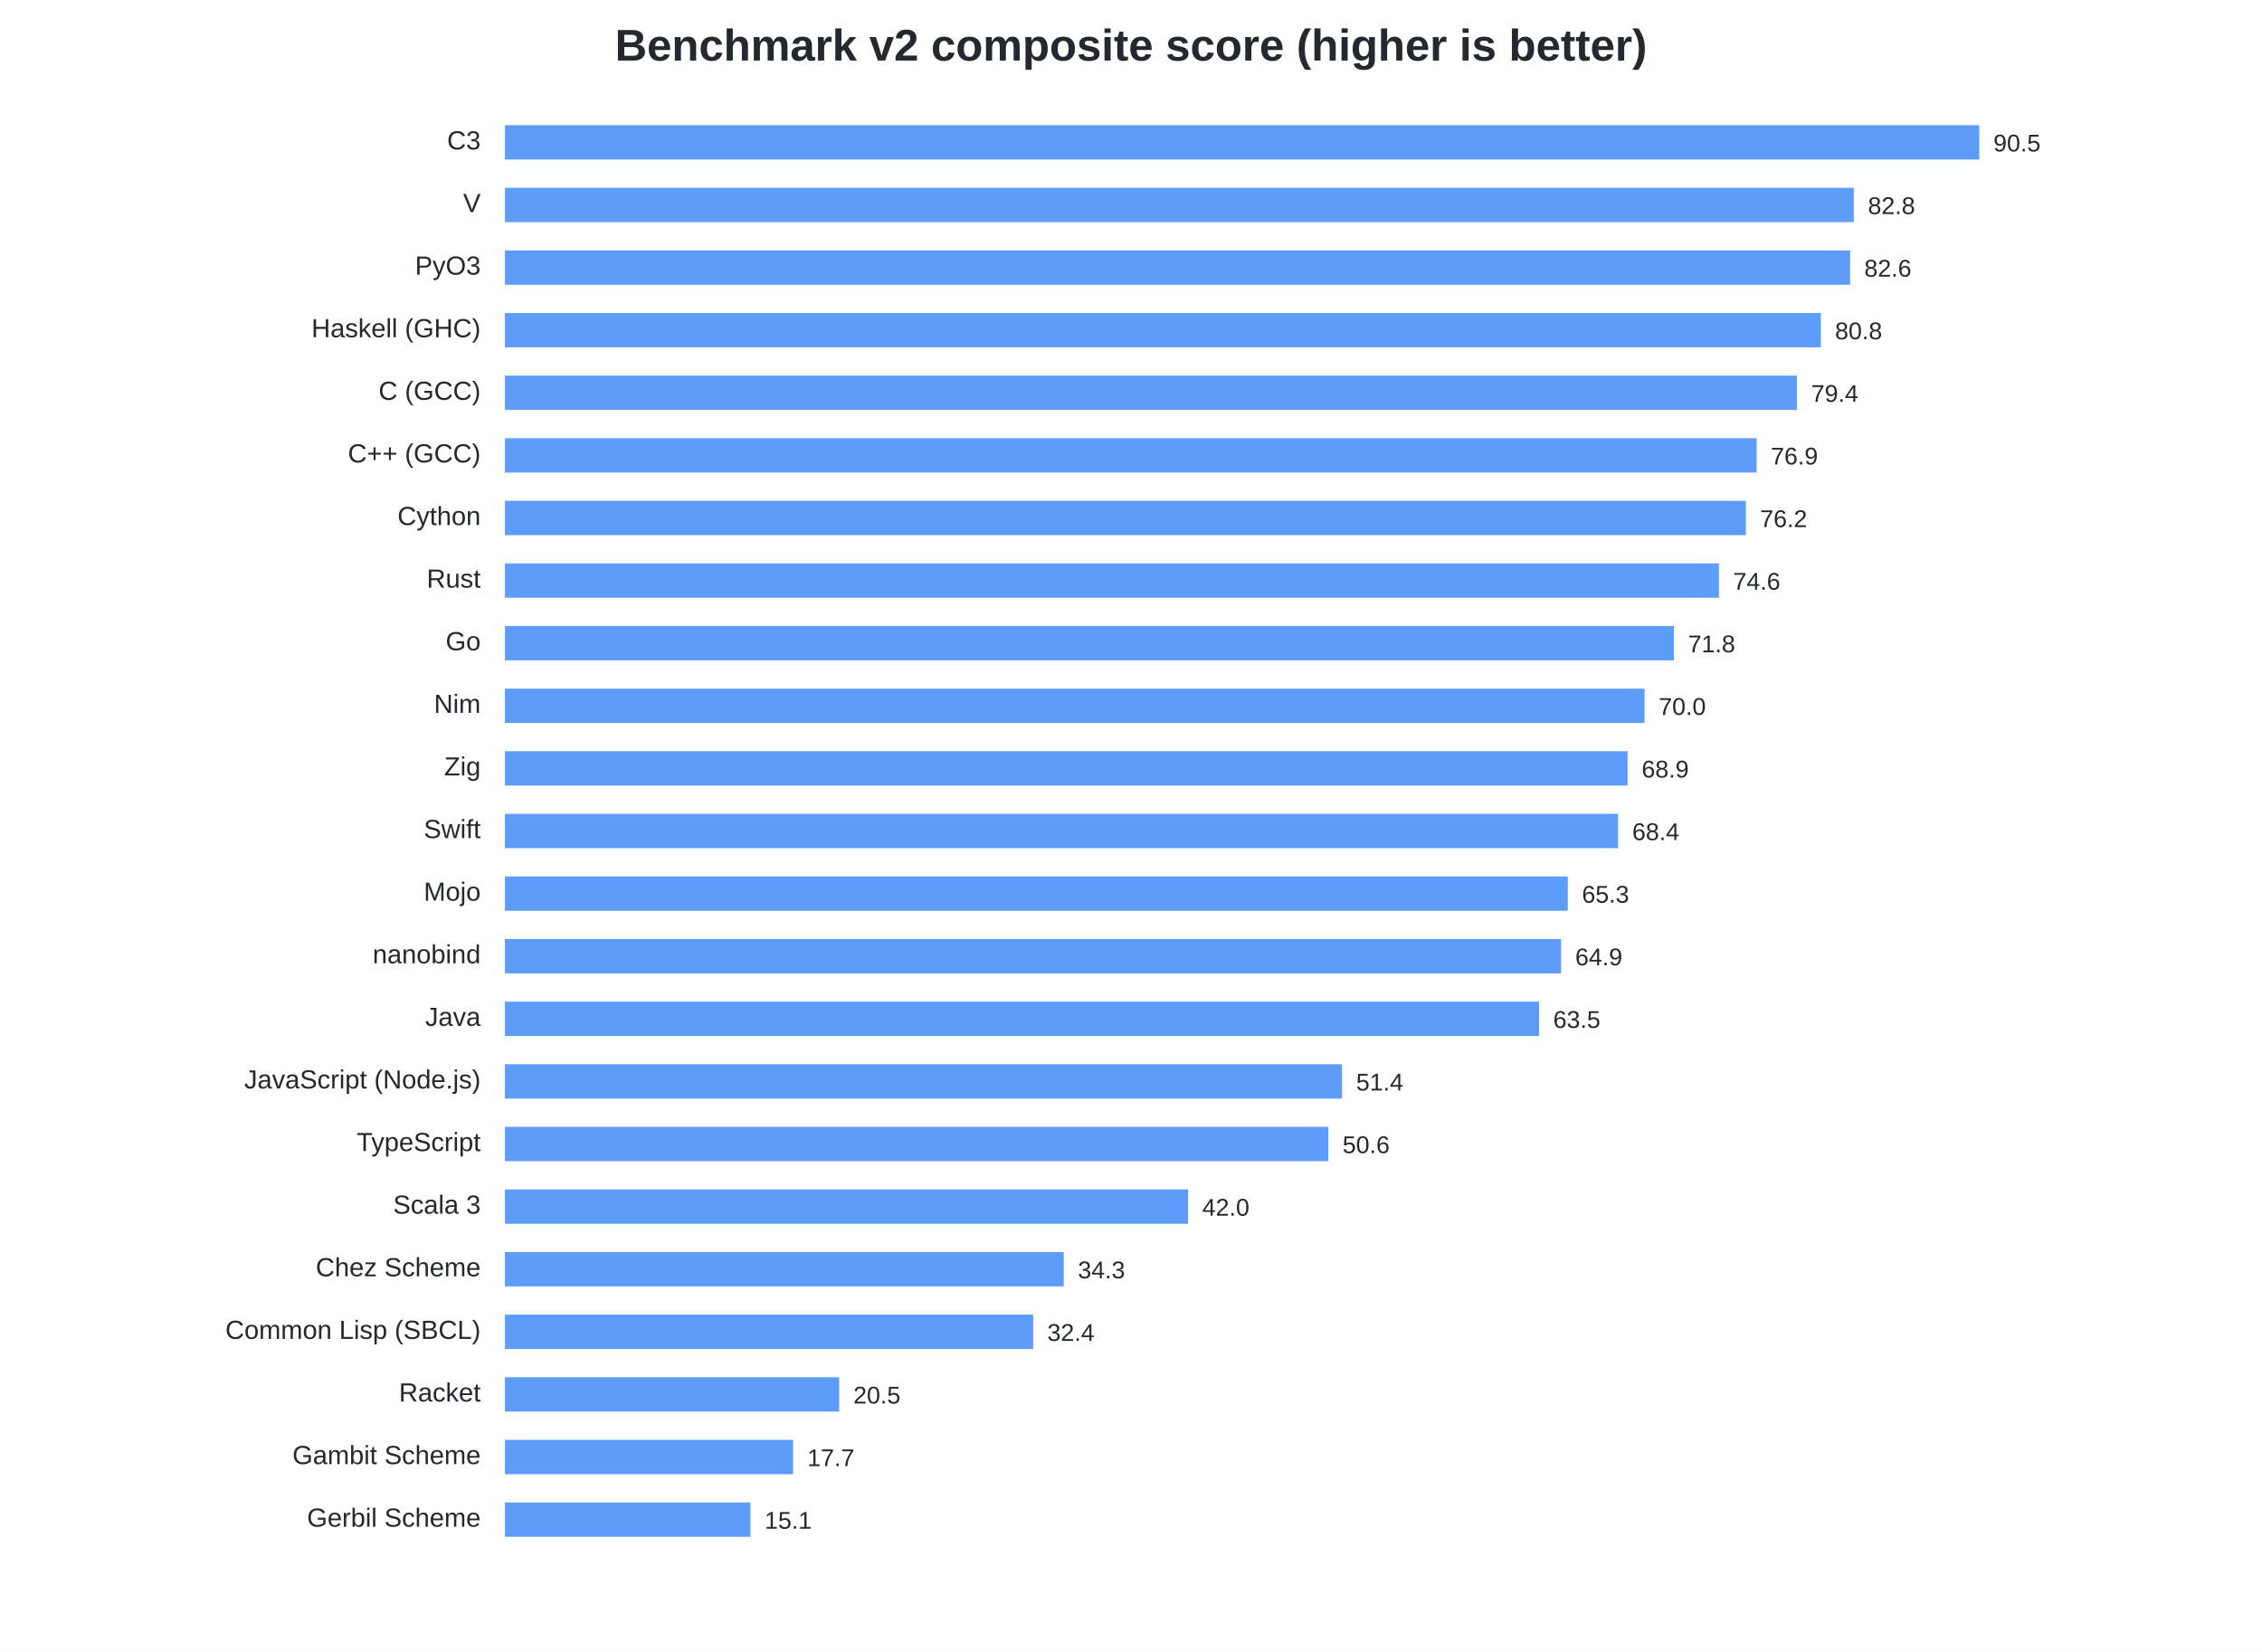
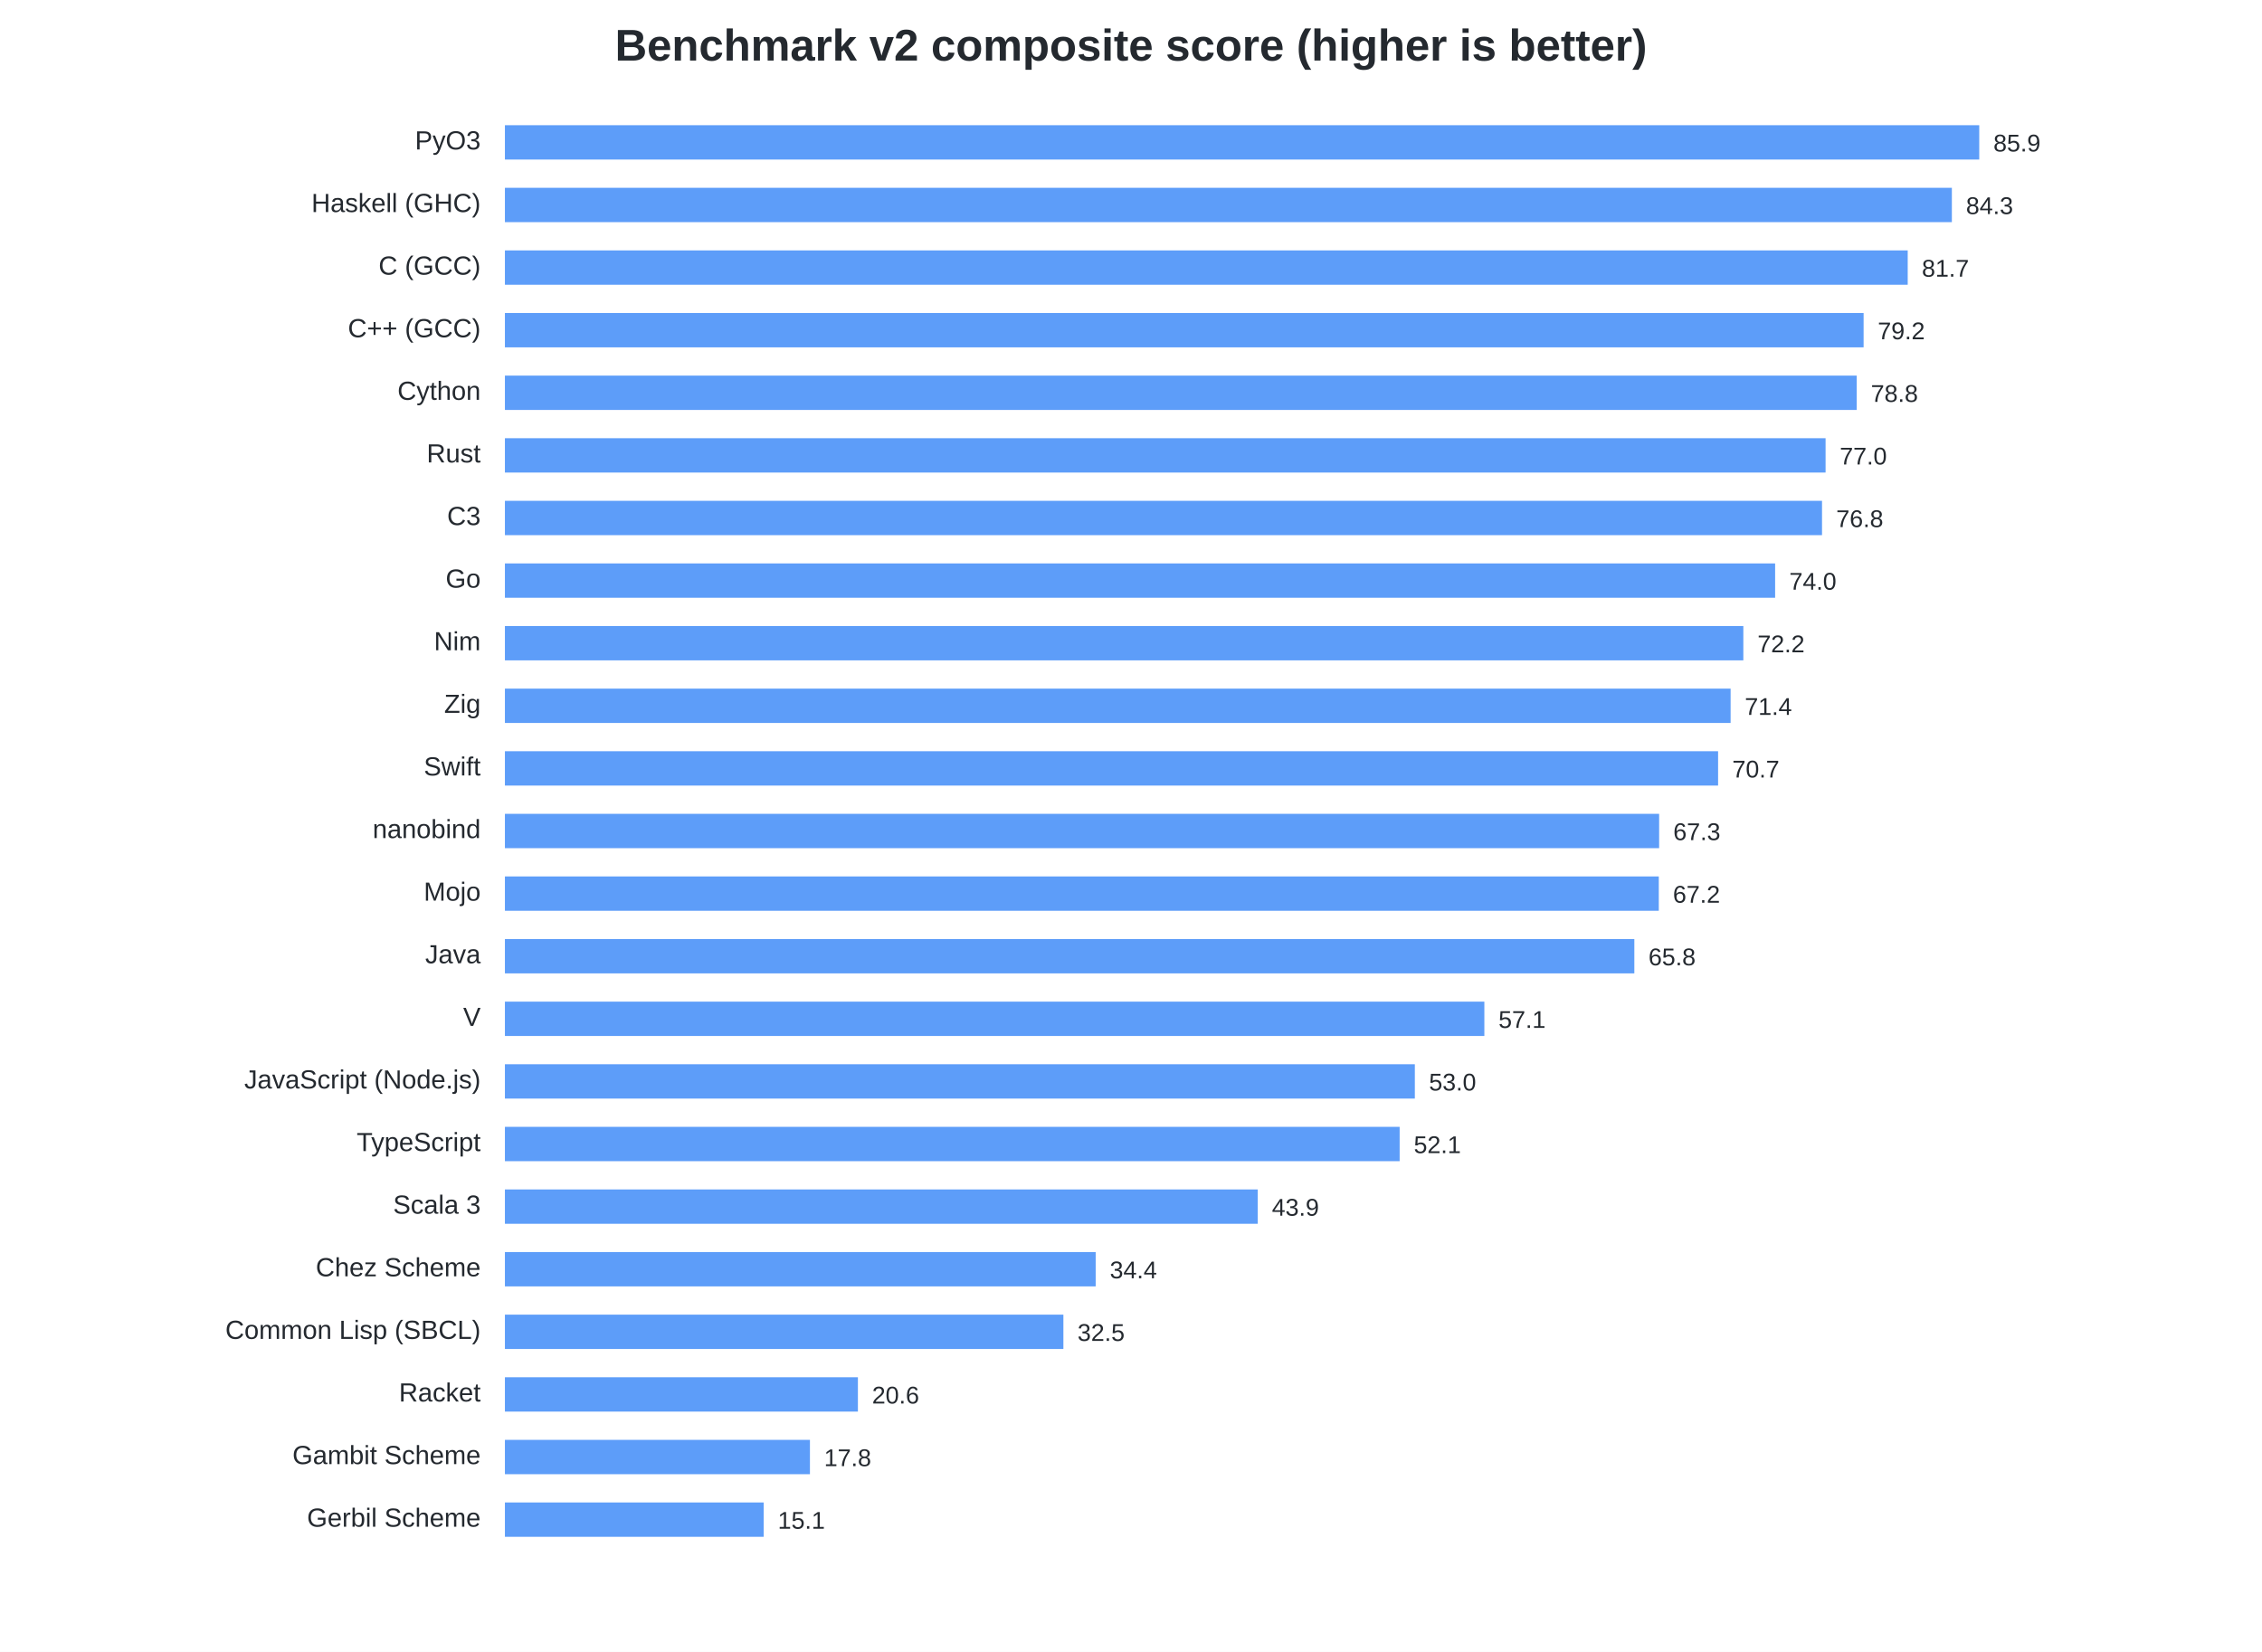
<svg xmlns="http://www.w3.org/2000/svg" width="1120" height="818" viewBox="0 0 1120 818">
  <style>text{font-family:-apple-system,BlinkMacSystemFont,Segoe UI,Arial,sans-serif;fill:#24292f}.t{font-size:22px;font-weight:600}.l{font-size:13px}.v{font-size:12px}</style>
  <rect width="100%" height="100%" fill="white" />
  <text class="t" x="560.0" y="30" text-anchor="middle">Benchmark v2 composite score (higher is better)</text>
-   <text class="l" x="238" y="74" text-anchor="end">C3</text>
+   <text class="l" x="238" y="74" text-anchor="end">PyO3</text>
  <rect x="250" y="62" width="730.00" height="17" fill="#2f81f7" opacity=".78" />
-   <text class="v" x="987.00" y="75">90.5</text>
-   <text class="l" x="238" y="105" text-anchor="end">V</text>
-   <rect x="250" y="93" width="667.88" height="17" fill="#2f81f7" opacity=".78" />
-   <text class="v" x="924.88" y="106">82.8</text>
-   <text class="l" x="238" y="136" text-anchor="end">PyO3</text>
-   <rect x="250" y="124" width="666.06" height="17" fill="#2f81f7" opacity=".78" />
-   <text class="v" x="923.06" y="137">82.6</text>
-   <text class="l" x="238" y="167" text-anchor="end">Haskell (GHC)</text>
-   <rect x="250" y="155" width="651.58" height="17" fill="#2f81f7" opacity=".78" />
-   <text class="v" x="908.58" y="168">80.8</text>
-   <text class="l" x="238" y="198" text-anchor="end">C (GCC)</text>
-   <rect x="250" y="186" width="639.78" height="17" fill="#2f81f7" opacity=".78" />
-   <text class="v" x="896.78" y="199">79.4</text>
-   <text class="l" x="238" y="229" text-anchor="end">C++ (GCC)</text>
-   <rect x="250" y="217" width="619.78" height="17" fill="#2f81f7" opacity=".78" />
-   <text class="v" x="876.78" y="230">76.9</text>
-   <text class="l" x="238" y="260" text-anchor="end">Cython</text>
-   <rect x="250" y="248" width="614.45" height="17" fill="#2f81f7" opacity=".78" />
-   <text class="v" x="871.45" y="261">76.2</text>
-   <text class="l" x="238" y="291" text-anchor="end">Rust</text>
-   <rect x="250" y="279" width="601.13" height="17" fill="#2f81f7" opacity=".78" />
-   <text class="v" x="858.13" y="292">74.6</text>
-   <text class="l" x="238" y="322" text-anchor="end">Go</text>
-   <rect x="250" y="310" width="578.81" height="17" fill="#2f81f7" opacity=".78" />
-   <text class="v" x="835.81" y="323">71.8</text>
-   <text class="l" x="238" y="353" text-anchor="end">Nim</text>
-   <rect x="250" y="341" width="564.28" height="17" fill="#2f81f7" opacity=".78" />
-   <text class="v" x="821.28" y="354">70.0</text>
-   <text class="l" x="238" y="384" text-anchor="end">Zig</text>
-   <rect x="250" y="372" width="555.86" height="17" fill="#2f81f7" opacity=".78" />
-   <text class="v" x="812.86" y="385">68.9</text>
-   <text class="l" x="238" y="415" text-anchor="end">Swift</text>
-   <rect x="250" y="403" width="551.17" height="17" fill="#2f81f7" opacity=".78" />
-   <text class="v" x="808.17" y="416">68.4</text>
+   <text class="v" x="987.00" y="75">85.9</text>
+   <text class="l" x="238" y="105" text-anchor="end">Haskell (GHC)</text>
+   <rect x="250" y="93" width="716.44" height="17" fill="#2f81f7" opacity=".78" />
+   <text class="v" x="973.44" y="106">84.3</text>
+   <text class="l" x="238" y="136" text-anchor="end">C (GCC)</text>
+   <rect x="250" y="124" width="694.58" height="17" fill="#2f81f7" opacity=".78" />
+   <text class="v" x="951.58" y="137">81.7</text>
+   <text class="l" x="238" y="167" text-anchor="end">C++ (GCC)</text>
+   <rect x="250" y="155" width="672.74" height="17" fill="#2f81f7" opacity=".78" />
+   <text class="v" x="929.74" y="168">79.2</text>
+   <text class="l" x="238" y="198" text-anchor="end">Cython</text>
+   <rect x="250" y="186" width="669.34" height="17" fill="#2f81f7" opacity=".78" />
+   <text class="v" x="926.34" y="199">78.8</text>
+   <text class="l" x="238" y="229" text-anchor="end">Rust</text>
+   <rect x="250" y="217" width="653.91" height="17" fill="#2f81f7" opacity=".78" />
+   <text class="v" x="910.91" y="230">77.0</text>
+   <text class="l" x="238" y="260" text-anchor="end">C3</text>
+   <rect x="250" y="248" width="652.15" height="17" fill="#2f81f7" opacity=".78" />
+   <text class="v" x="909.15" y="261">76.8</text>
+   <text class="l" x="238" y="291" text-anchor="end">Go</text>
+   <rect x="250" y="279" width="628.93" height="17" fill="#2f81f7" opacity=".78" />
+   <text class="v" x="885.93" y="292">74.0</text>
+   <text class="l" x="238" y="322" text-anchor="end">Nim</text>
+   <rect x="250" y="310" width="613.19" height="17" fill="#2f81f7" opacity=".78" />
+   <text class="v" x="870.19" y="323">72.2</text>
+   <text class="l" x="238" y="353" text-anchor="end">Zig</text>
+   <rect x="250" y="341" width="606.89" height="17" fill="#2f81f7" opacity=".78" />
+   <text class="v" x="863.89" y="354">71.4</text>
+   <text class="l" x="238" y="384" text-anchor="end">Swift</text>
+   <rect x="250" y="372" width="600.69" height="17" fill="#2f81f7" opacity=".78" />
+   <text class="v" x="857.69" y="385">70.7</text>
+   <text class="l" x="238" y="415" text-anchor="end">nanobind</text>
+   <rect x="250" y="403" width="571.50" height="17" fill="#2f81f7" opacity=".78" />
+   <text class="v" x="828.50" y="416">67.3</text>
  <text class="l" x="238" y="446" text-anchor="end">Mojo</text>
-   <rect x="250" y="434" width="526.28" height="17" fill="#2f81f7" opacity=".78" />
-   <text class="v" x="783.28" y="447">65.3</text>
-   <text class="l" x="238" y="477" text-anchor="end">nanobind</text>
-   <rect x="250" y="465" width="522.95" height="17" fill="#2f81f7" opacity=".78" />
-   <text class="v" x="779.95" y="478">64.9</text>
-   <text class="l" x="238" y="508" text-anchor="end">Java</text>
-   <rect x="250" y="496" width="512.05" height="17" fill="#2f81f7" opacity=".78" />
-   <text class="v" x="769.05" y="509">63.5</text>
+   <rect x="250" y="434" width="571.33" height="17" fill="#2f81f7" opacity=".78" />
+   <text class="v" x="828.33" y="447">67.2</text>
+   <text class="l" x="238" y="477" text-anchor="end">Java</text>
+   <rect x="250" y="465" width="559.22" height="17" fill="#2f81f7" opacity=".78" />
+   <text class="v" x="816.22" y="478">65.8</text>
+   <text class="l" x="238" y="508" text-anchor="end">V</text>
+   <rect x="250" y="496" width="484.96" height="17" fill="#2f81f7" opacity=".78" />
+   <text class="v" x="741.96" y="509">57.1</text>
  <text class="l" x="238" y="539" text-anchor="end">JavaScript (Node.js)</text>
-   <rect x="250" y="527" width="414.48" height="17" fill="#2f81f7" opacity=".78" />
-   <text class="v" x="671.48" y="540">51.4</text>
+   <rect x="250" y="527" width="450.54" height="17" fill="#2f81f7" opacity=".78" />
+   <text class="v" x="707.54" y="540">53.0</text>
  <text class="l" x="238" y="570" text-anchor="end">TypeScript</text>
-   <rect x="250" y="558" width="407.74" height="17" fill="#2f81f7" opacity=".78" />
-   <text class="v" x="664.74" y="571">50.6</text>
+   <rect x="250" y="558" width="443.02" height="17" fill="#2f81f7" opacity=".78" />
+   <text class="v" x="700.02" y="571">52.1</text>
  <text class="l" x="238" y="601" text-anchor="end">Scala 3</text>
-   <rect x="250" y="589" width="338.27" height="17" fill="#2f81f7" opacity=".78" />
-   <text class="v" x="595.27" y="602">42.0</text>
+   <rect x="250" y="589" width="372.76" height="17" fill="#2f81f7" opacity=".78" />
+   <text class="v" x="629.76" y="602">43.9</text>
  <text class="l" x="238" y="632" text-anchor="end">Chez Scheme</text>
-   <rect x="250" y="620" width="276.70" height="17" fill="#2f81f7" opacity=".78" />
-   <text class="v" x="533.70" y="633">34.3</text>
+   <rect x="250" y="620" width="292.51" height="17" fill="#2f81f7" opacity=".78" />
+   <text class="v" x="549.51" y="633">34.4</text>
  <text class="l" x="238" y="663" text-anchor="end">Common Lisp (SBCL)</text>
-   <rect x="250" y="651" width="261.56" height="17" fill="#2f81f7" opacity=".78" />
-   <text class="v" x="518.56" y="664">32.4</text>
+   <rect x="250" y="651" width="276.52" height="17" fill="#2f81f7" opacity=".78" />
+   <text class="v" x="533.52" y="664">32.5</text>
  <text class="l" x="238" y="694" text-anchor="end">Racket</text>
-   <rect x="250" y="682" width="165.51" height="17" fill="#2f81f7" opacity=".78" />
-   <text class="v" x="422.51" y="695">20.5</text>
+   <rect x="250" y="682" width="174.78" height="17" fill="#2f81f7" opacity=".78" />
+   <text class="v" x="431.78" y="695">20.6</text>
  <text class="l" x="238" y="725" text-anchor="end">Gambit Scheme</text>
-   <rect x="250" y="713" width="142.70" height="17" fill="#2f81f7" opacity=".78" />
-   <text class="v" x="399.70" y="726">17.7</text>
+   <rect x="250" y="713" width="151.03" height="17" fill="#2f81f7" opacity=".78" />
+   <text class="v" x="408.03" y="726">17.8</text>
  <text class="l" x="238" y="756" text-anchor="end">Gerbil Scheme</text>
-   <rect x="250" y="744" width="121.58" height="17" fill="#2f81f7" opacity=".78" />
-   <text class="v" x="378.58" y="757">15.1</text>
+   <rect x="250" y="744" width="128.13" height="17" fill="#2f81f7" opacity=".78" />
+   <text class="v" x="385.13" y="757">15.1</text>
</svg>
